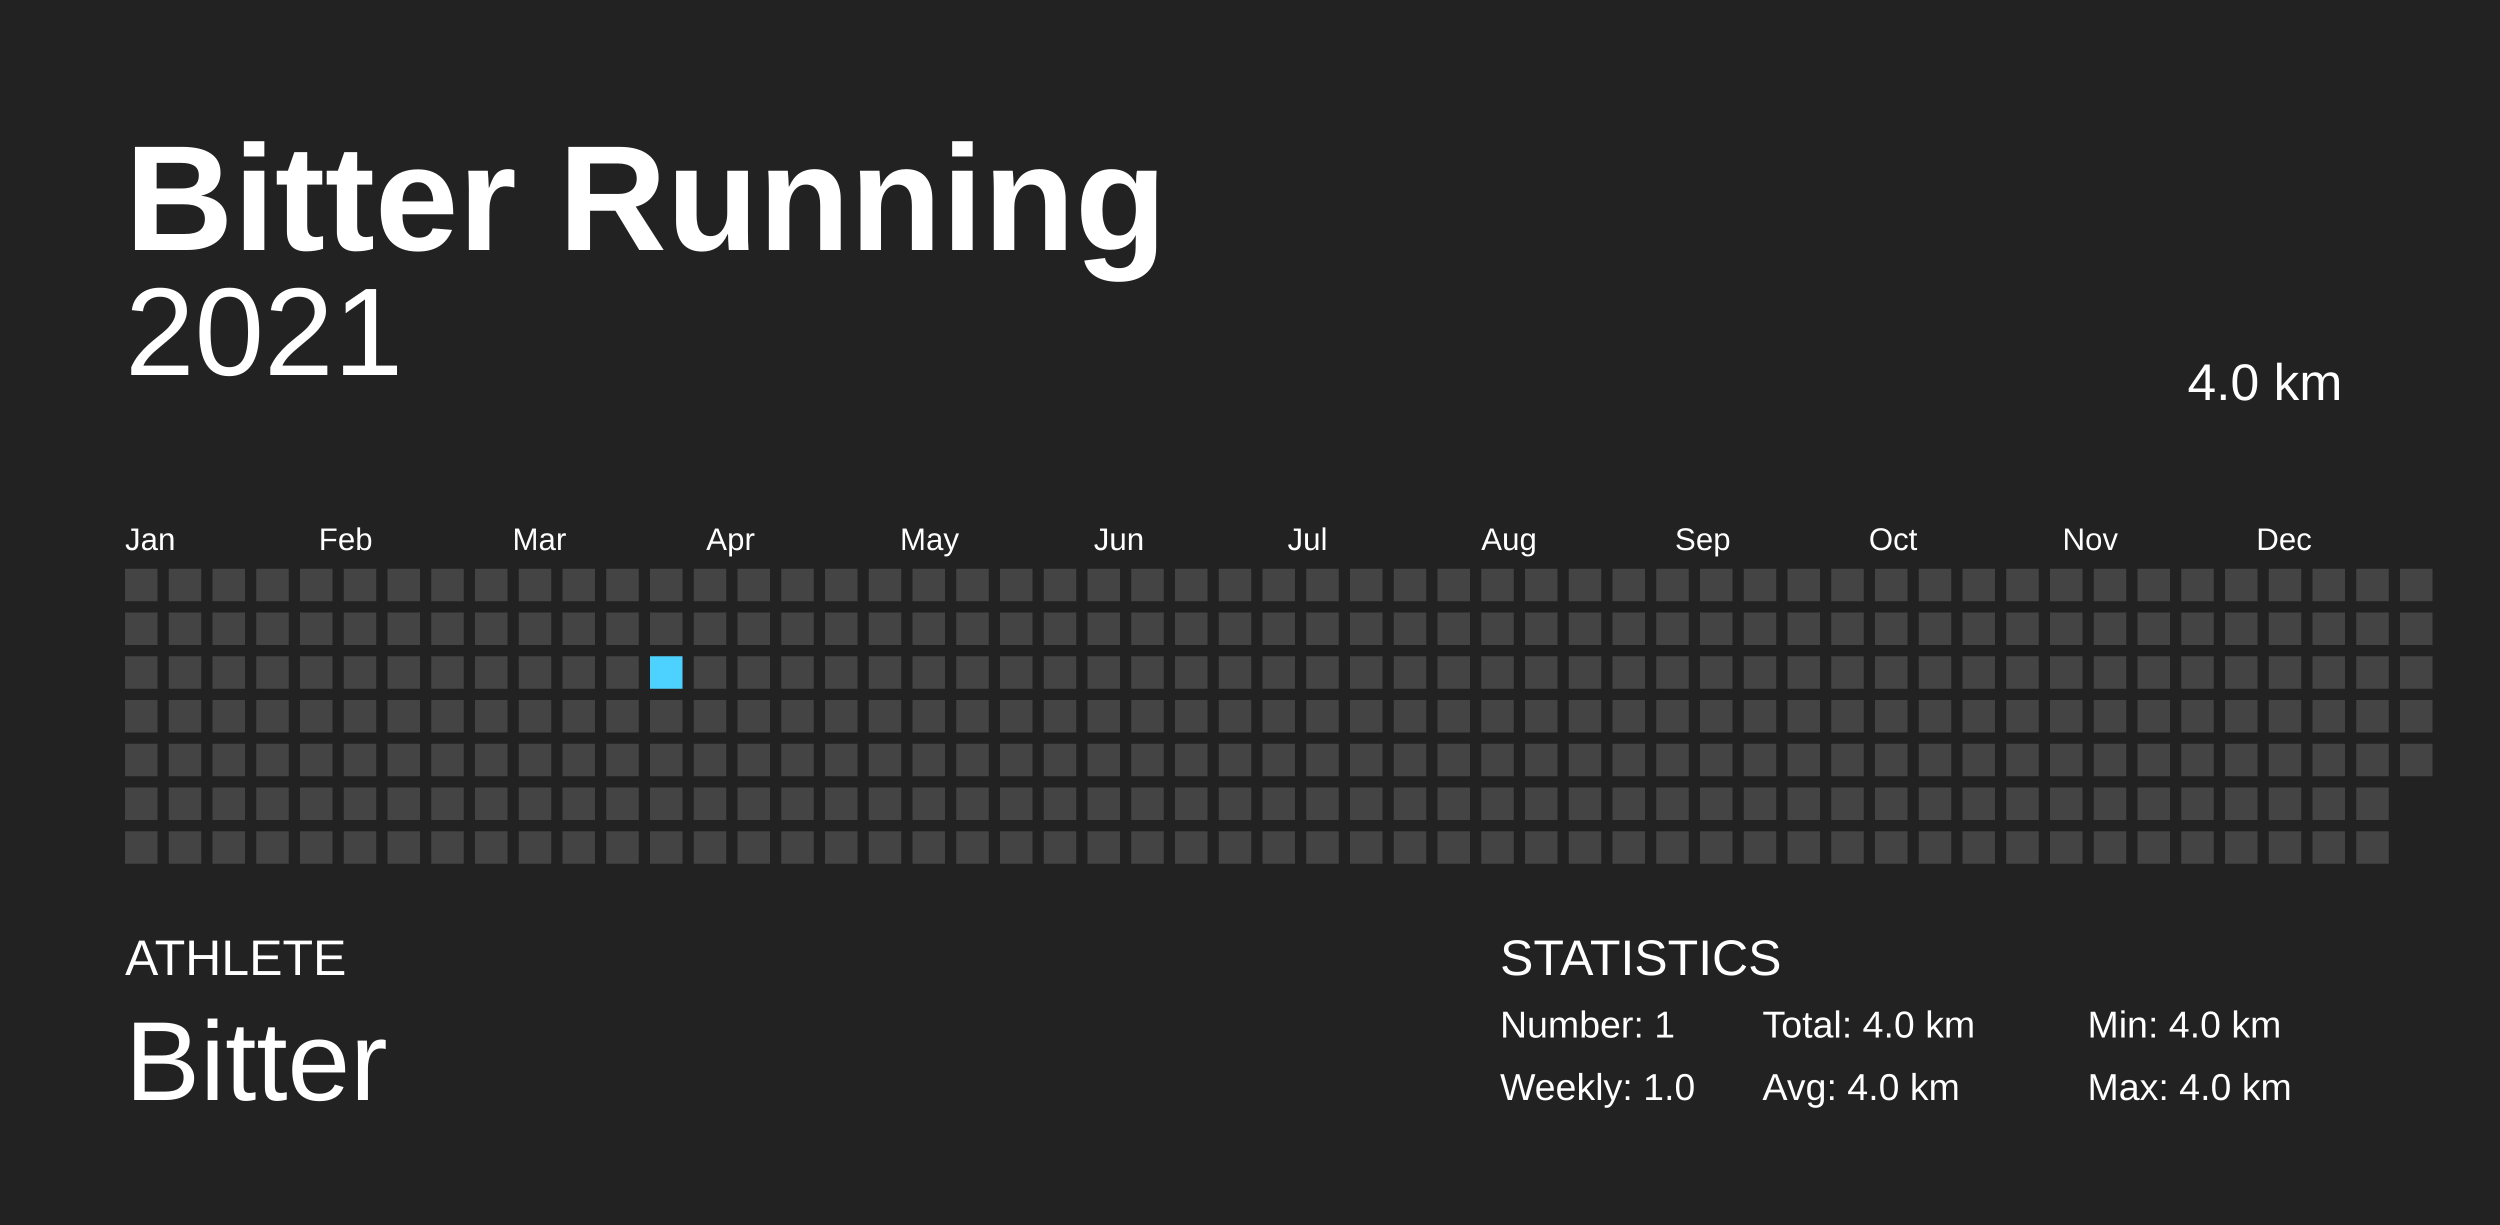
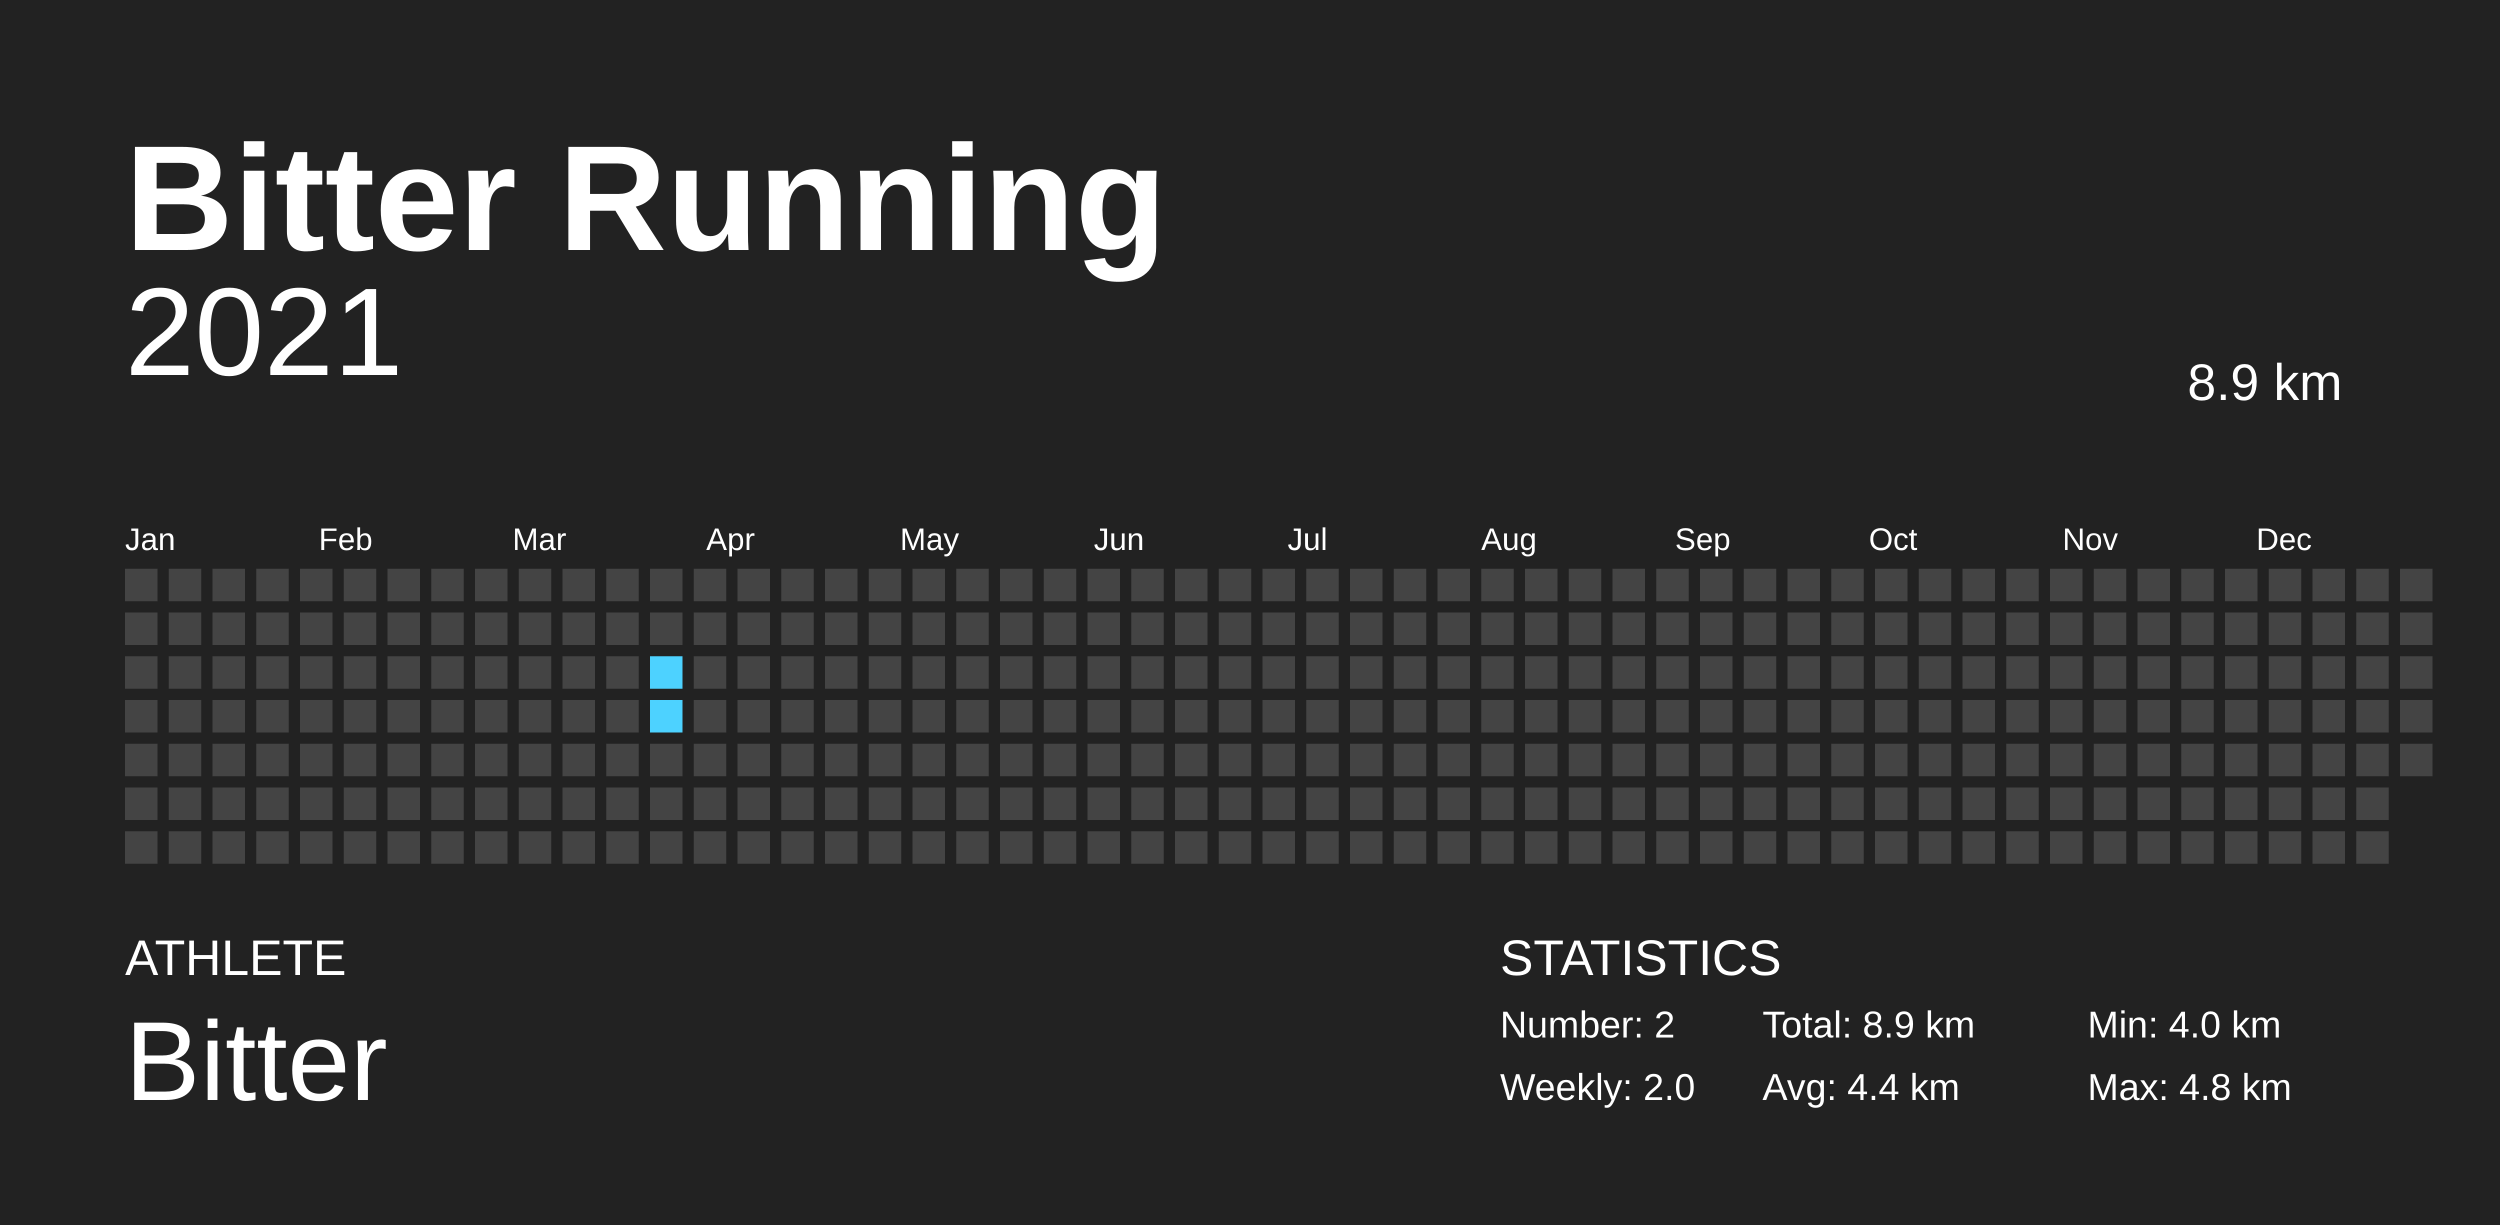
<svg xmlns="http://www.w3.org/2000/svg" baseProfile="full" height="98mm" version="1.1" viewBox="0,0,200,98" width="200mm">
  <defs />
  <rect fill="#222222" height="98" width="200" x="0" y="0" />
  <text fill="#FFFFFF" style="font-size:12px; font-family:Arial; font-weight:bold;" x="10" y="20">Bitter Running</text>
  <text fill="#FFFFFF" style="font-size:4px; font-family:Arial" x="10" y="78">ATHLETE</text>
  <text fill="#FFFFFF" style="font-size:9px; font-family:Arial" x="10" y="88">Bitter</text>
  <text fill="#FFFFFF" style="font-size:4px; font-family:Arial" x="120" y="78">STATISTICS</text>
-   <text fill="#FFFFFF" style="font-size:3px; font-family:Arial" x="120" y="83">Number: 1</text>
-   <text fill="#FFFFFF" style="font-size:3px; font-family:Arial" x="120" y="88">Weekly: 1.0</text>
-   <text fill="#FFFFFF" style="font-size:3px; font-family:Arial" x="141" y="83">Total: 4.0 km</text>
-   <text fill="#FFFFFF" style="font-size:3px; font-family:Arial" x="141" y="88">Avg: 4.0 km</text>
+   <text fill="#FFFFFF" style="font-size:3px; font-family:Arial" x="120" y="83">Number: 2</text>
+   <text fill="#FFFFFF" style="font-size:3px; font-family:Arial" x="120" y="88">Weekly: 2.0</text>
+   <text fill="#FFFFFF" style="font-size:3px; font-family:Arial" x="141" y="83">Total: 8.9 km</text>
+   <text fill="#FFFFFF" style="font-size:3px; font-family:Arial" x="141" y="88">Avg: 4.4 km</text>
  <text fill="#FFFFFF" style="font-size:3px; font-family:Arial" x="167" y="83">Min: 4.0 km</text>
-   <text fill="#FFFFFF" style="font-size:3px; font-family:Arial" x="167" y="88">Max: 4.0 km</text>
+   <text fill="#FFFFFF" style="font-size:3px; font-family:Arial" x="167" y="88">Max: 4.8 km</text>
  <text alignment-baseline="hanging" fill="#FFFFFF" style="font-size:10.0px; font-family:Arial;" x="10" y="30">2021</text>
-   <text alignment-baseline="hanging" fill="#FFFFFF" style="font-size:4.125px; font-family:Arial;" x="175" y="32">4.0 km</text>
+   <text alignment-baseline="hanging" fill="#FFFFFF" style="font-size:4.125px; font-family:Arial;" x="175" y="32">8.9 km</text>
  <text fill="#FFFFFF" style="font-size:2.5px; font-family:Arial" x="10.0" y="44">Jan</text>
  <text fill="#FFFFFF" style="font-size:2.5px; font-family:Arial" x="25.5" y="44">Feb</text>
  <text fill="#FFFFFF" style="font-size:2.5px; font-family:Arial" x="41.0" y="44">Mar</text>
  <text fill="#FFFFFF" style="font-size:2.5px; font-family:Arial" x="56.5" y="44">Apr</text>
  <text fill="#FFFFFF" style="font-size:2.5px; font-family:Arial" x="72.0" y="44">May</text>
  <text fill="#FFFFFF" style="font-size:2.5px; font-family:Arial" x="87.5" y="44">Jun</text>
  <text fill="#FFFFFF" style="font-size:2.5px; font-family:Arial" x="103.0" y="44">Jul</text>
  <text fill="#FFFFFF" style="font-size:2.5px; font-family:Arial" x="118.5" y="44">Aug</text>
  <text fill="#FFFFFF" style="font-size:2.5px; font-family:Arial" x="134.0" y="44">Sep</text>
  <text fill="#FFFFFF" style="font-size:2.5px; font-family:Arial" x="149.5" y="44">Oct</text>
  <text fill="#FFFFFF" style="font-size:2.5px; font-family:Arial" x="165.0" y="44">Nov</text>
  <text fill="#FFFFFF" style="font-size:2.5px; font-family:Arial" x="180.5" y="44">Dec</text>
  <rect fill="#444444" height="2.6" width="2.6" x="10.0" y="45.5" />
  <rect fill="#444444" height="2.6" width="2.6" x="10.0" y="49.0" />
  <rect fill="#444444" height="2.6" width="2.6" x="10.0" y="52.5" />
  <rect fill="#444444" height="2.6" width="2.6" x="10.0" y="56.0" />
  <rect fill="#444444" height="2.6" width="2.6" x="10.0" y="59.5" />
  <rect fill="#444444" height="2.6" width="2.6" x="10.0" y="63.0" />
  <rect fill="#444444" height="2.6" width="2.6" x="10.0" y="66.5" />
  <rect fill="#444444" height="2.6" width="2.6" x="13.5" y="45.5" />
  <rect fill="#444444" height="2.6" width="2.6" x="13.5" y="49.0" />
  <rect fill="#444444" height="2.6" width="2.6" x="13.5" y="52.5" />
  <rect fill="#444444" height="2.6" width="2.6" x="13.5" y="56.0" />
  <rect fill="#444444" height="2.6" width="2.6" x="13.5" y="59.5" />
  <rect fill="#444444" height="2.6" width="2.6" x="13.5" y="63.0" />
  <rect fill="#444444" height="2.6" width="2.6" x="13.5" y="66.5" />
  <rect fill="#444444" height="2.6" width="2.6" x="17.0" y="45.5" />
  <rect fill="#444444" height="2.6" width="2.6" x="17.0" y="49.0" />
  <rect fill="#444444" height="2.6" width="2.6" x="17.0" y="52.5" />
  <rect fill="#444444" height="2.6" width="2.6" x="17.0" y="56.0" />
  <rect fill="#444444" height="2.6" width="2.6" x="17.0" y="59.5" />
  <rect fill="#444444" height="2.6" width="2.6" x="17.0" y="63.0" />
  <rect fill="#444444" height="2.6" width="2.6" x="17.0" y="66.5" />
  <rect fill="#444444" height="2.6" width="2.6" x="20.5" y="45.5" />
  <rect fill="#444444" height="2.6" width="2.6" x="20.5" y="49.0" />
  <rect fill="#444444" height="2.6" width="2.6" x="20.5" y="52.5" />
  <rect fill="#444444" height="2.6" width="2.6" x="20.5" y="56.0" />
  <rect fill="#444444" height="2.6" width="2.6" x="20.5" y="59.5" />
  <rect fill="#444444" height="2.6" width="2.6" x="20.5" y="63.0" />
  <rect fill="#444444" height="2.6" width="2.6" x="20.5" y="66.5" />
  <rect fill="#444444" height="2.6" width="2.6" x="24.0" y="45.5" />
  <rect fill="#444444" height="2.6" width="2.6" x="24.0" y="49.0" />
  <rect fill="#444444" height="2.6" width="2.6" x="24.0" y="52.5" />
  <rect fill="#444444" height="2.6" width="2.6" x="24.0" y="56.0" />
  <rect fill="#444444" height="2.6" width="2.6" x="24.0" y="59.5" />
  <rect fill="#444444" height="2.6" width="2.6" x="24.0" y="63.0" />
  <rect fill="#444444" height="2.6" width="2.6" x="24.0" y="66.5" />
  <rect fill="#444444" height="2.6" width="2.6" x="27.5" y="45.5" />
  <rect fill="#444444" height="2.6" width="2.6" x="27.5" y="49.0" />
  <rect fill="#444444" height="2.6" width="2.6" x="27.5" y="52.5" />
  <rect fill="#444444" height="2.6" width="2.6" x="27.5" y="56.0" />
  <rect fill="#444444" height="2.6" width="2.6" x="27.5" y="59.5" />
  <rect fill="#444444" height="2.6" width="2.6" x="27.5" y="63.0" />
  <rect fill="#444444" height="2.6" width="2.6" x="27.5" y="66.5" />
  <rect fill="#444444" height="2.6" width="2.6" x="31.0" y="45.5" />
  <rect fill="#444444" height="2.6" width="2.6" x="31.0" y="49.0" />
  <rect fill="#444444" height="2.6" width="2.6" x="31.0" y="52.5" />
  <rect fill="#444444" height="2.6" width="2.6" x="31.0" y="56.0" />
  <rect fill="#444444" height="2.6" width="2.6" x="31.0" y="59.5" />
  <rect fill="#444444" height="2.6" width="2.6" x="31.0" y="63.0" />
  <rect fill="#444444" height="2.6" width="2.6" x="31.0" y="66.5" />
  <rect fill="#444444" height="2.6" width="2.6" x="34.5" y="45.5" />
  <rect fill="#444444" height="2.6" width="2.6" x="34.5" y="49.0" />
  <rect fill="#444444" height="2.6" width="2.6" x="34.5" y="52.5" />
  <rect fill="#444444" height="2.6" width="2.6" x="34.5" y="56.0" />
  <rect fill="#444444" height="2.6" width="2.6" x="34.5" y="59.5" />
  <rect fill="#444444" height="2.6" width="2.6" x="34.5" y="63.0" />
  <rect fill="#444444" height="2.6" width="2.6" x="34.5" y="66.5" />
  <rect fill="#444444" height="2.6" width="2.6" x="38.0" y="45.5" />
  <rect fill="#444444" height="2.6" width="2.6" x="38.0" y="49.0" />
  <rect fill="#444444" height="2.6" width="2.6" x="38.0" y="52.5" />
  <rect fill="#444444" height="2.6" width="2.6" x="38.0" y="56.0" />
  <rect fill="#444444" height="2.6" width="2.6" x="38.0" y="59.5" />
  <rect fill="#444444" height="2.6" width="2.6" x="38.0" y="63.0" />
  <rect fill="#444444" height="2.6" width="2.6" x="38.0" y="66.5" />
  <rect fill="#444444" height="2.6" width="2.6" x="41.5" y="45.5" />
  <rect fill="#444444" height="2.6" width="2.6" x="41.5" y="49.0" />
  <rect fill="#444444" height="2.6" width="2.6" x="41.5" y="52.5" />
  <rect fill="#444444" height="2.6" width="2.6" x="41.5" y="56.0" />
  <rect fill="#444444" height="2.6" width="2.6" x="41.5" y="59.5" />
  <rect fill="#444444" height="2.6" width="2.6" x="41.5" y="63.0" />
  <rect fill="#444444" height="2.6" width="2.6" x="41.5" y="66.5" />
  <rect fill="#444444" height="2.6" width="2.6" x="45.0" y="45.5" />
  <rect fill="#444444" height="2.6" width="2.6" x="45.0" y="49.0" />
  <rect fill="#444444" height="2.6" width="2.6" x="45.0" y="52.5" />
  <rect fill="#444444" height="2.6" width="2.6" x="45.0" y="56.0" />
  <rect fill="#444444" height="2.6" width="2.6" x="45.0" y="59.5" />
  <rect fill="#444444" height="2.6" width="2.6" x="45.0" y="63.0" />
  <rect fill="#444444" height="2.6" width="2.6" x="45.0" y="66.5" />
  <rect fill="#444444" height="2.6" width="2.6" x="48.5" y="45.5" />
  <rect fill="#444444" height="2.6" width="2.6" x="48.5" y="49.0" />
  <rect fill="#444444" height="2.6" width="2.6" x="48.5" y="52.5" />
  <rect fill="#444444" height="2.6" width="2.6" x="48.5" y="56.0" />
  <rect fill="#444444" height="2.6" width="2.6" x="48.5" y="59.5" />
  <rect fill="#444444" height="2.6" width="2.6" x="48.5" y="63.0" />
  <rect fill="#444444" height="2.6" width="2.6" x="48.5" y="66.5" />
  <rect fill="#444444" height="2.6" width="2.6" x="52.0" y="45.5" />
  <rect fill="#444444" height="2.6" width="2.6" x="52.0" y="49.0" />
-   <rect fill="#4DD2FF" height="2.6" width="2.6" x="52.0" y="52.5" />
-   <rect fill="#444444" height="2.6" width="2.6" x="52.0" y="56.0" />
+   <rect fill="#4dd2ff" height="2.6" width="2.6" x="52.0" y="52.5" />
+   <rect fill="#4dd2ff" height="2.6" width="2.6" x="52.0" y="56.0" />
  <rect fill="#444444" height="2.6" width="2.6" x="52.0" y="59.5" />
  <rect fill="#444444" height="2.6" width="2.6" x="52.0" y="63.0" />
  <rect fill="#444444" height="2.6" width="2.6" x="52.0" y="66.5" />
  <rect fill="#444444" height="2.6" width="2.6" x="55.5" y="45.5" />
  <rect fill="#444444" height="2.6" width="2.6" x="55.5" y="49.0" />
  <rect fill="#444444" height="2.6" width="2.6" x="55.5" y="52.5" />
  <rect fill="#444444" height="2.6" width="2.6" x="55.5" y="56.0" />
  <rect fill="#444444" height="2.6" width="2.6" x="55.5" y="59.5" />
  <rect fill="#444444" height="2.6" width="2.6" x="55.5" y="63.0" />
  <rect fill="#444444" height="2.6" width="2.6" x="55.5" y="66.5" />
  <rect fill="#444444" height="2.6" width="2.6" x="59.0" y="45.5" />
  <rect fill="#444444" height="2.6" width="2.6" x="59.0" y="49.0" />
  <rect fill="#444444" height="2.6" width="2.6" x="59.0" y="52.5" />
  <rect fill="#444444" height="2.6" width="2.6" x="59.0" y="56.0" />
  <rect fill="#444444" height="2.6" width="2.6" x="59.0" y="59.5" />
  <rect fill="#444444" height="2.6" width="2.6" x="59.0" y="63.0" />
  <rect fill="#444444" height="2.6" width="2.6" x="59.0" y="66.5" />
  <rect fill="#444444" height="2.6" width="2.6" x="62.5" y="45.5" />
  <rect fill="#444444" height="2.6" width="2.6" x="62.5" y="49.0" />
  <rect fill="#444444" height="2.6" width="2.6" x="62.5" y="52.5" />
  <rect fill="#444444" height="2.6" width="2.6" x="62.5" y="56.0" />
  <rect fill="#444444" height="2.6" width="2.6" x="62.5" y="59.5" />
  <rect fill="#444444" height="2.6" width="2.6" x="62.5" y="63.0" />
  <rect fill="#444444" height="2.6" width="2.6" x="62.5" y="66.5" />
  <rect fill="#444444" height="2.6" width="2.6" x="66.0" y="45.5" />
  <rect fill="#444444" height="2.6" width="2.6" x="66.0" y="49.0" />
  <rect fill="#444444" height="2.6" width="2.6" x="66.0" y="52.5" />
  <rect fill="#444444" height="2.6" width="2.6" x="66.0" y="56.0" />
  <rect fill="#444444" height="2.6" width="2.6" x="66.0" y="59.5" />
  <rect fill="#444444" height="2.6" width="2.6" x="66.0" y="63.0" />
  <rect fill="#444444" height="2.6" width="2.6" x="66.0" y="66.5" />
  <rect fill="#444444" height="2.6" width="2.6" x="69.5" y="45.5" />
  <rect fill="#444444" height="2.6" width="2.6" x="69.5" y="49.0" />
  <rect fill="#444444" height="2.6" width="2.6" x="69.5" y="52.5" />
  <rect fill="#444444" height="2.6" width="2.6" x="69.5" y="56.0" />
  <rect fill="#444444" height="2.6" width="2.6" x="69.5" y="59.5" />
  <rect fill="#444444" height="2.6" width="2.6" x="69.5" y="63.0" />
  <rect fill="#444444" height="2.6" width="2.6" x="69.5" y="66.5" />
  <rect fill="#444444" height="2.6" width="2.6" x="73.0" y="45.5" />
  <rect fill="#444444" height="2.6" width="2.6" x="73.0" y="49.0" />
  <rect fill="#444444" height="2.6" width="2.6" x="73.0" y="52.5" />
  <rect fill="#444444" height="2.6" width="2.6" x="73.0" y="56.0" />
  <rect fill="#444444" height="2.6" width="2.6" x="73.0" y="59.5" />
  <rect fill="#444444" height="2.6" width="2.6" x="73.0" y="63.0" />
  <rect fill="#444444" height="2.6" width="2.6" x="73.0" y="66.5" />
  <rect fill="#444444" height="2.6" width="2.6" x="76.5" y="45.5" />
  <rect fill="#444444" height="2.6" width="2.6" x="76.5" y="49.0" />
  <rect fill="#444444" height="2.6" width="2.6" x="76.5" y="52.5" />
  <rect fill="#444444" height="2.6" width="2.6" x="76.5" y="56.0" />
  <rect fill="#444444" height="2.6" width="2.6" x="76.5" y="59.5" />
  <rect fill="#444444" height="2.6" width="2.6" x="76.5" y="63.0" />
  <rect fill="#444444" height="2.6" width="2.6" x="76.5" y="66.5" />
  <rect fill="#444444" height="2.6" width="2.6" x="80.0" y="45.5" />
  <rect fill="#444444" height="2.6" width="2.6" x="80.0" y="49.0" />
  <rect fill="#444444" height="2.6" width="2.6" x="80.0" y="52.5" />
  <rect fill="#444444" height="2.6" width="2.6" x="80.0" y="56.0" />
  <rect fill="#444444" height="2.6" width="2.6" x="80.0" y="59.5" />
  <rect fill="#444444" height="2.6" width="2.6" x="80.0" y="63.0" />
  <rect fill="#444444" height="2.6" width="2.6" x="80.0" y="66.5" />
  <rect fill="#444444" height="2.6" width="2.6" x="83.5" y="45.5" />
  <rect fill="#444444" height="2.6" width="2.6" x="83.5" y="49.0" />
  <rect fill="#444444" height="2.6" width="2.6" x="83.5" y="52.5" />
  <rect fill="#444444" height="2.6" width="2.6" x="83.5" y="56.0" />
  <rect fill="#444444" height="2.6" width="2.6" x="83.5" y="59.5" />
  <rect fill="#444444" height="2.6" width="2.6" x="83.5" y="63.0" />
  <rect fill="#444444" height="2.6" width="2.6" x="83.5" y="66.5" />
  <rect fill="#444444" height="2.6" width="2.6" x="87.0" y="45.5" />
  <rect fill="#444444" height="2.6" width="2.6" x="87.0" y="49.0" />
  <rect fill="#444444" height="2.6" width="2.6" x="87.0" y="52.5" />
  <rect fill="#444444" height="2.6" width="2.6" x="87.0" y="56.0" />
  <rect fill="#444444" height="2.6" width="2.6" x="87.0" y="59.5" />
  <rect fill="#444444" height="2.6" width="2.6" x="87.0" y="63.0" />
  <rect fill="#444444" height="2.6" width="2.6" x="87.0" y="66.5" />
  <rect fill="#444444" height="2.6" width="2.6" x="90.5" y="45.5" />
  <rect fill="#444444" height="2.6" width="2.6" x="90.5" y="49.0" />
  <rect fill="#444444" height="2.6" width="2.6" x="90.5" y="52.5" />
  <rect fill="#444444" height="2.6" width="2.6" x="90.5" y="56.0" />
  <rect fill="#444444" height="2.6" width="2.6" x="90.5" y="59.5" />
  <rect fill="#444444" height="2.6" width="2.6" x="90.5" y="63.0" />
  <rect fill="#444444" height="2.6" width="2.6" x="90.5" y="66.5" />
  <rect fill="#444444" height="2.6" width="2.6" x="94.0" y="45.5" />
  <rect fill="#444444" height="2.6" width="2.6" x="94.0" y="49.0" />
  <rect fill="#444444" height="2.6" width="2.6" x="94.0" y="52.5" />
  <rect fill="#444444" height="2.6" width="2.6" x="94.0" y="56.0" />
  <rect fill="#444444" height="2.6" width="2.6" x="94.0" y="59.5" />
  <rect fill="#444444" height="2.6" width="2.6" x="94.0" y="63.0" />
  <rect fill="#444444" height="2.6" width="2.6" x="94.0" y="66.5" />
  <rect fill="#444444" height="2.6" width="2.6" x="97.5" y="45.5" />
  <rect fill="#444444" height="2.6" width="2.6" x="97.5" y="49.0" />
  <rect fill="#444444" height="2.6" width="2.6" x="97.5" y="52.5" />
  <rect fill="#444444" height="2.6" width="2.6" x="97.5" y="56.0" />
  <rect fill="#444444" height="2.6" width="2.6" x="97.5" y="59.5" />
  <rect fill="#444444" height="2.6" width="2.6" x="97.5" y="63.0" />
  <rect fill="#444444" height="2.6" width="2.6" x="97.5" y="66.5" />
  <rect fill="#444444" height="2.6" width="2.6" x="101.0" y="45.5" />
  <rect fill="#444444" height="2.6" width="2.6" x="101.0" y="49.0" />
  <rect fill="#444444" height="2.6" width="2.6" x="101.0" y="52.5" />
  <rect fill="#444444" height="2.6" width="2.6" x="101.0" y="56.0" />
  <rect fill="#444444" height="2.6" width="2.6" x="101.0" y="59.5" />
  <rect fill="#444444" height="2.6" width="2.6" x="101.0" y="63.0" />
  <rect fill="#444444" height="2.6" width="2.6" x="101.0" y="66.5" />
  <rect fill="#444444" height="2.6" width="2.6" x="104.5" y="45.5" />
  <rect fill="#444444" height="2.6" width="2.6" x="104.5" y="49.0" />
  <rect fill="#444444" height="2.6" width="2.6" x="104.5" y="52.5" />
  <rect fill="#444444" height="2.6" width="2.6" x="104.5" y="56.0" />
  <rect fill="#444444" height="2.6" width="2.6" x="104.5" y="59.5" />
  <rect fill="#444444" height="2.6" width="2.6" x="104.5" y="63.0" />
  <rect fill="#444444" height="2.6" width="2.6" x="104.5" y="66.5" />
  <rect fill="#444444" height="2.6" width="2.6" x="108.0" y="45.5" />
  <rect fill="#444444" height="2.6" width="2.6" x="108.0" y="49.0" />
  <rect fill="#444444" height="2.6" width="2.6" x="108.0" y="52.5" />
  <rect fill="#444444" height="2.6" width="2.6" x="108.0" y="56.0" />
  <rect fill="#444444" height="2.6" width="2.6" x="108.0" y="59.5" />
  <rect fill="#444444" height="2.6" width="2.6" x="108.0" y="63.0" />
  <rect fill="#444444" height="2.6" width="2.6" x="108.0" y="66.5" />
  <rect fill="#444444" height="2.6" width="2.6" x="111.5" y="45.5" />
  <rect fill="#444444" height="2.6" width="2.6" x="111.5" y="49.0" />
  <rect fill="#444444" height="2.6" width="2.6" x="111.5" y="52.5" />
  <rect fill="#444444" height="2.6" width="2.6" x="111.5" y="56.0" />
  <rect fill="#444444" height="2.6" width="2.6" x="111.5" y="59.5" />
  <rect fill="#444444" height="2.6" width="2.6" x="111.5" y="63.0" />
  <rect fill="#444444" height="2.6" width="2.6" x="111.5" y="66.5" />
  <rect fill="#444444" height="2.6" width="2.6" x="115.0" y="45.5" />
  <rect fill="#444444" height="2.6" width="2.6" x="115.0" y="49.0" />
  <rect fill="#444444" height="2.6" width="2.6" x="115.0" y="52.5" />
  <rect fill="#444444" height="2.6" width="2.6" x="115.0" y="56.0" />
  <rect fill="#444444" height="2.6" width="2.6" x="115.0" y="59.5" />
  <rect fill="#444444" height="2.6" width="2.6" x="115.0" y="63.0" />
  <rect fill="#444444" height="2.6" width="2.6" x="115.0" y="66.5" />
  <rect fill="#444444" height="2.6" width="2.6" x="118.5" y="45.5" />
  <rect fill="#444444" height="2.6" width="2.6" x="118.5" y="49.0" />
  <rect fill="#444444" height="2.6" width="2.6" x="118.5" y="52.5" />
  <rect fill="#444444" height="2.6" width="2.6" x="118.5" y="56.0" />
  <rect fill="#444444" height="2.6" width="2.6" x="118.5" y="59.5" />
  <rect fill="#444444" height="2.6" width="2.6" x="118.5" y="63.0" />
  <rect fill="#444444" height="2.6" width="2.6" x="118.5" y="66.5" />
  <rect fill="#444444" height="2.6" width="2.6" x="122.0" y="45.5" />
  <rect fill="#444444" height="2.6" width="2.6" x="122.0" y="49.0" />
  <rect fill="#444444" height="2.6" width="2.6" x="122.0" y="52.5" />
  <rect fill="#444444" height="2.6" width="2.6" x="122.0" y="56.0" />
  <rect fill="#444444" height="2.6" width="2.6" x="122.0" y="59.5" />
  <rect fill="#444444" height="2.6" width="2.6" x="122.0" y="63.0" />
  <rect fill="#444444" height="2.6" width="2.6" x="122.0" y="66.5" />
  <rect fill="#444444" height="2.6" width="2.6" x="125.5" y="45.5" />
  <rect fill="#444444" height="2.6" width="2.6" x="125.5" y="49.0" />
  <rect fill="#444444" height="2.6" width="2.6" x="125.5" y="52.5" />
  <rect fill="#444444" height="2.6" width="2.6" x="125.5" y="56.0" />
  <rect fill="#444444" height="2.6" width="2.6" x="125.5" y="59.5" />
  <rect fill="#444444" height="2.6" width="2.6" x="125.5" y="63.0" />
  <rect fill="#444444" height="2.6" width="2.6" x="125.5" y="66.5" />
  <rect fill="#444444" height="2.6" width="2.6" x="129.0" y="45.5" />
  <rect fill="#444444" height="2.6" width="2.6" x="129.0" y="49.0" />
  <rect fill="#444444" height="2.6" width="2.6" x="129.0" y="52.5" />
  <rect fill="#444444" height="2.6" width="2.6" x="129.0" y="56.0" />
  <rect fill="#444444" height="2.6" width="2.6" x="129.0" y="59.5" />
  <rect fill="#444444" height="2.6" width="2.6" x="129.0" y="63.0" />
  <rect fill="#444444" height="2.6" width="2.6" x="129.0" y="66.5" />
  <rect fill="#444444" height="2.6" width="2.6" x="132.5" y="45.5" />
  <rect fill="#444444" height="2.6" width="2.6" x="132.5" y="49.0" />
  <rect fill="#444444" height="2.6" width="2.6" x="132.5" y="52.5" />
  <rect fill="#444444" height="2.6" width="2.6" x="132.5" y="56.0" />
  <rect fill="#444444" height="2.6" width="2.6" x="132.5" y="59.5" />
  <rect fill="#444444" height="2.6" width="2.6" x="132.5" y="63.0" />
  <rect fill="#444444" height="2.6" width="2.6" x="132.5" y="66.5" />
  <rect fill="#444444" height="2.6" width="2.6" x="136.0" y="45.5" />
  <rect fill="#444444" height="2.6" width="2.6" x="136.0" y="49.0" />
  <rect fill="#444444" height="2.6" width="2.6" x="136.0" y="52.5" />
  <rect fill="#444444" height="2.6" width="2.6" x="136.0" y="56.0" />
  <rect fill="#444444" height="2.6" width="2.6" x="136.0" y="59.5" />
  <rect fill="#444444" height="2.6" width="2.6" x="136.0" y="63.0" />
  <rect fill="#444444" height="2.6" width="2.6" x="136.0" y="66.5" />
  <rect fill="#444444" height="2.6" width="2.6" x="139.5" y="45.5" />
  <rect fill="#444444" height="2.6" width="2.6" x="139.5" y="49.0" />
  <rect fill="#444444" height="2.6" width="2.6" x="139.5" y="52.5" />
  <rect fill="#444444" height="2.6" width="2.6" x="139.5" y="56.0" />
  <rect fill="#444444" height="2.6" width="2.6" x="139.5" y="59.5" />
  <rect fill="#444444" height="2.6" width="2.6" x="139.5" y="63.0" />
  <rect fill="#444444" height="2.6" width="2.6" x="139.5" y="66.5" />
  <rect fill="#444444" height="2.6" width="2.6" x="143.0" y="45.5" />
  <rect fill="#444444" height="2.6" width="2.6" x="143.0" y="49.0" />
  <rect fill="#444444" height="2.6" width="2.6" x="143.0" y="52.5" />
  <rect fill="#444444" height="2.6" width="2.6" x="143.0" y="56.0" />
  <rect fill="#444444" height="2.6" width="2.6" x="143.0" y="59.5" />
  <rect fill="#444444" height="2.6" width="2.6" x="143.0" y="63.0" />
  <rect fill="#444444" height="2.6" width="2.6" x="143.0" y="66.5" />
  <rect fill="#444444" height="2.6" width="2.6" x="146.5" y="45.5" />
  <rect fill="#444444" height="2.6" width="2.6" x="146.5" y="49.0" />
  <rect fill="#444444" height="2.6" width="2.6" x="146.5" y="52.5" />
  <rect fill="#444444" height="2.6" width="2.6" x="146.5" y="56.0" />
  <rect fill="#444444" height="2.6" width="2.6" x="146.5" y="59.5" />
  <rect fill="#444444" height="2.6" width="2.6" x="146.5" y="63.0" />
  <rect fill="#444444" height="2.6" width="2.6" x="146.5" y="66.5" />
  <rect fill="#444444" height="2.6" width="2.6" x="150.0" y="45.5" />
  <rect fill="#444444" height="2.6" width="2.6" x="150.0" y="49.0" />
  <rect fill="#444444" height="2.6" width="2.6" x="150.0" y="52.5" />
  <rect fill="#444444" height="2.6" width="2.6" x="150.0" y="56.0" />
  <rect fill="#444444" height="2.6" width="2.6" x="150.0" y="59.5" />
  <rect fill="#444444" height="2.6" width="2.6" x="150.0" y="63.0" />
  <rect fill="#444444" height="2.6" width="2.6" x="150.0" y="66.5" />
  <rect fill="#444444" height="2.6" width="2.6" x="153.5" y="45.5" />
  <rect fill="#444444" height="2.6" width="2.6" x="153.5" y="49.0" />
  <rect fill="#444444" height="2.6" width="2.6" x="153.5" y="52.5" />
  <rect fill="#444444" height="2.6" width="2.6" x="153.5" y="56.0" />
  <rect fill="#444444" height="2.6" width="2.6" x="153.5" y="59.5" />
  <rect fill="#444444" height="2.6" width="2.6" x="153.5" y="63.0" />
  <rect fill="#444444" height="2.6" width="2.6" x="153.5" y="66.5" />
  <rect fill="#444444" height="2.6" width="2.6" x="157.0" y="45.5" />
  <rect fill="#444444" height="2.6" width="2.6" x="157.0" y="49.0" />
  <rect fill="#444444" height="2.6" width="2.6" x="157.0" y="52.5" />
  <rect fill="#444444" height="2.6" width="2.6" x="157.0" y="56.0" />
  <rect fill="#444444" height="2.6" width="2.6" x="157.0" y="59.5" />
  <rect fill="#444444" height="2.6" width="2.6" x="157.0" y="63.0" />
  <rect fill="#444444" height="2.6" width="2.6" x="157.0" y="66.5" />
  <rect fill="#444444" height="2.6" width="2.6" x="160.5" y="45.5" />
  <rect fill="#444444" height="2.6" width="2.6" x="160.5" y="49.0" />
  <rect fill="#444444" height="2.6" width="2.6" x="160.5" y="52.5" />
  <rect fill="#444444" height="2.6" width="2.6" x="160.5" y="56.0" />
  <rect fill="#444444" height="2.6" width="2.6" x="160.5" y="59.5" />
  <rect fill="#444444" height="2.6" width="2.6" x="160.5" y="63.0" />
  <rect fill="#444444" height="2.6" width="2.6" x="160.5" y="66.5" />
  <rect fill="#444444" height="2.6" width="2.6" x="164.0" y="45.5" />
  <rect fill="#444444" height="2.6" width="2.6" x="164.0" y="49.0" />
  <rect fill="#444444" height="2.6" width="2.6" x="164.0" y="52.5" />
  <rect fill="#444444" height="2.6" width="2.6" x="164.0" y="56.0" />
  <rect fill="#444444" height="2.6" width="2.6" x="164.0" y="59.5" />
  <rect fill="#444444" height="2.6" width="2.6" x="164.0" y="63.0" />
  <rect fill="#444444" height="2.6" width="2.6" x="164.0" y="66.5" />
  <rect fill="#444444" height="2.6" width="2.6" x="167.5" y="45.5" />
  <rect fill="#444444" height="2.6" width="2.6" x="167.5" y="49.0" />
  <rect fill="#444444" height="2.6" width="2.6" x="167.5" y="52.5" />
  <rect fill="#444444" height="2.6" width="2.6" x="167.5" y="56.0" />
  <rect fill="#444444" height="2.6" width="2.6" x="167.5" y="59.5" />
  <rect fill="#444444" height="2.6" width="2.6" x="167.5" y="63.0" />
  <rect fill="#444444" height="2.6" width="2.6" x="167.5" y="66.5" />
  <rect fill="#444444" height="2.6" width="2.6" x="171.0" y="45.5" />
  <rect fill="#444444" height="2.6" width="2.6" x="171.0" y="49.0" />
  <rect fill="#444444" height="2.6" width="2.6" x="171.0" y="52.5" />
  <rect fill="#444444" height="2.6" width="2.6" x="171.0" y="56.0" />
  <rect fill="#444444" height="2.6" width="2.6" x="171.0" y="59.5" />
  <rect fill="#444444" height="2.6" width="2.6" x="171.0" y="63.0" />
  <rect fill="#444444" height="2.6" width="2.6" x="171.0" y="66.5" />
  <rect fill="#444444" height="2.6" width="2.6" x="174.5" y="45.5" />
  <rect fill="#444444" height="2.6" width="2.6" x="174.5" y="49.0" />
  <rect fill="#444444" height="2.6" width="2.6" x="174.5" y="52.5" />
  <rect fill="#444444" height="2.6" width="2.6" x="174.5" y="56.0" />
  <rect fill="#444444" height="2.6" width="2.6" x="174.5" y="59.5" />
  <rect fill="#444444" height="2.6" width="2.6" x="174.5" y="63.0" />
  <rect fill="#444444" height="2.6" width="2.6" x="174.5" y="66.5" />
  <rect fill="#444444" height="2.6" width="2.6" x="178.0" y="45.5" />
  <rect fill="#444444" height="2.6" width="2.6" x="178.0" y="49.0" />
  <rect fill="#444444" height="2.6" width="2.6" x="178.0" y="52.5" />
  <rect fill="#444444" height="2.6" width="2.6" x="178.0" y="56.0" />
  <rect fill="#444444" height="2.6" width="2.6" x="178.0" y="59.5" />
  <rect fill="#444444" height="2.6" width="2.6" x="178.0" y="63.0" />
  <rect fill="#444444" height="2.6" width="2.6" x="178.0" y="66.5" />
  <rect fill="#444444" height="2.6" width="2.6" x="181.5" y="45.5" />
  <rect fill="#444444" height="2.6" width="2.6" x="181.5" y="49.0" />
  <rect fill="#444444" height="2.6" width="2.6" x="181.5" y="52.5" />
  <rect fill="#444444" height="2.6" width="2.6" x="181.5" y="56.0" />
  <rect fill="#444444" height="2.6" width="2.6" x="181.5" y="59.5" />
  <rect fill="#444444" height="2.6" width="2.6" x="181.5" y="63.0" />
  <rect fill="#444444" height="2.6" width="2.6" x="181.5" y="66.5" />
  <rect fill="#444444" height="2.6" width="2.6" x="185.0" y="45.5" />
  <rect fill="#444444" height="2.6" width="2.6" x="185.0" y="49.0" />
  <rect fill="#444444" height="2.6" width="2.6" x="185.0" y="52.5" />
  <rect fill="#444444" height="2.6" width="2.6" x="185.0" y="56.0" />
  <rect fill="#444444" height="2.6" width="2.6" x="185.0" y="59.5" />
  <rect fill="#444444" height="2.6" width="2.6" x="185.0" y="63.0" />
  <rect fill="#444444" height="2.6" width="2.6" x="185.0" y="66.5" />
  <rect fill="#444444" height="2.6" width="2.6" x="188.5" y="45.5" />
  <rect fill="#444444" height="2.6" width="2.6" x="188.5" y="49.0" />
  <rect fill="#444444" height="2.6" width="2.6" x="188.5" y="52.5" />
  <rect fill="#444444" height="2.6" width="2.6" x="188.5" y="56.0" />
  <rect fill="#444444" height="2.6" width="2.6" x="188.5" y="59.5" />
  <rect fill="#444444" height="2.6" width="2.6" x="188.5" y="63.0" />
  <rect fill="#444444" height="2.6" width="2.6" x="188.5" y="66.5" />
  <rect fill="#444444" height="2.6" width="2.6" x="192.0" y="45.5" />
  <rect fill="#444444" height="2.6" width="2.6" x="192.0" y="49.0" />
  <rect fill="#444444" height="2.6" width="2.6" x="192.0" y="52.5" />
  <rect fill="#444444" height="2.6" width="2.6" x="192.0" y="56.0" />
  <rect fill="#444444" height="2.6" width="2.6" x="192.0" y="59.5" />
</svg>
